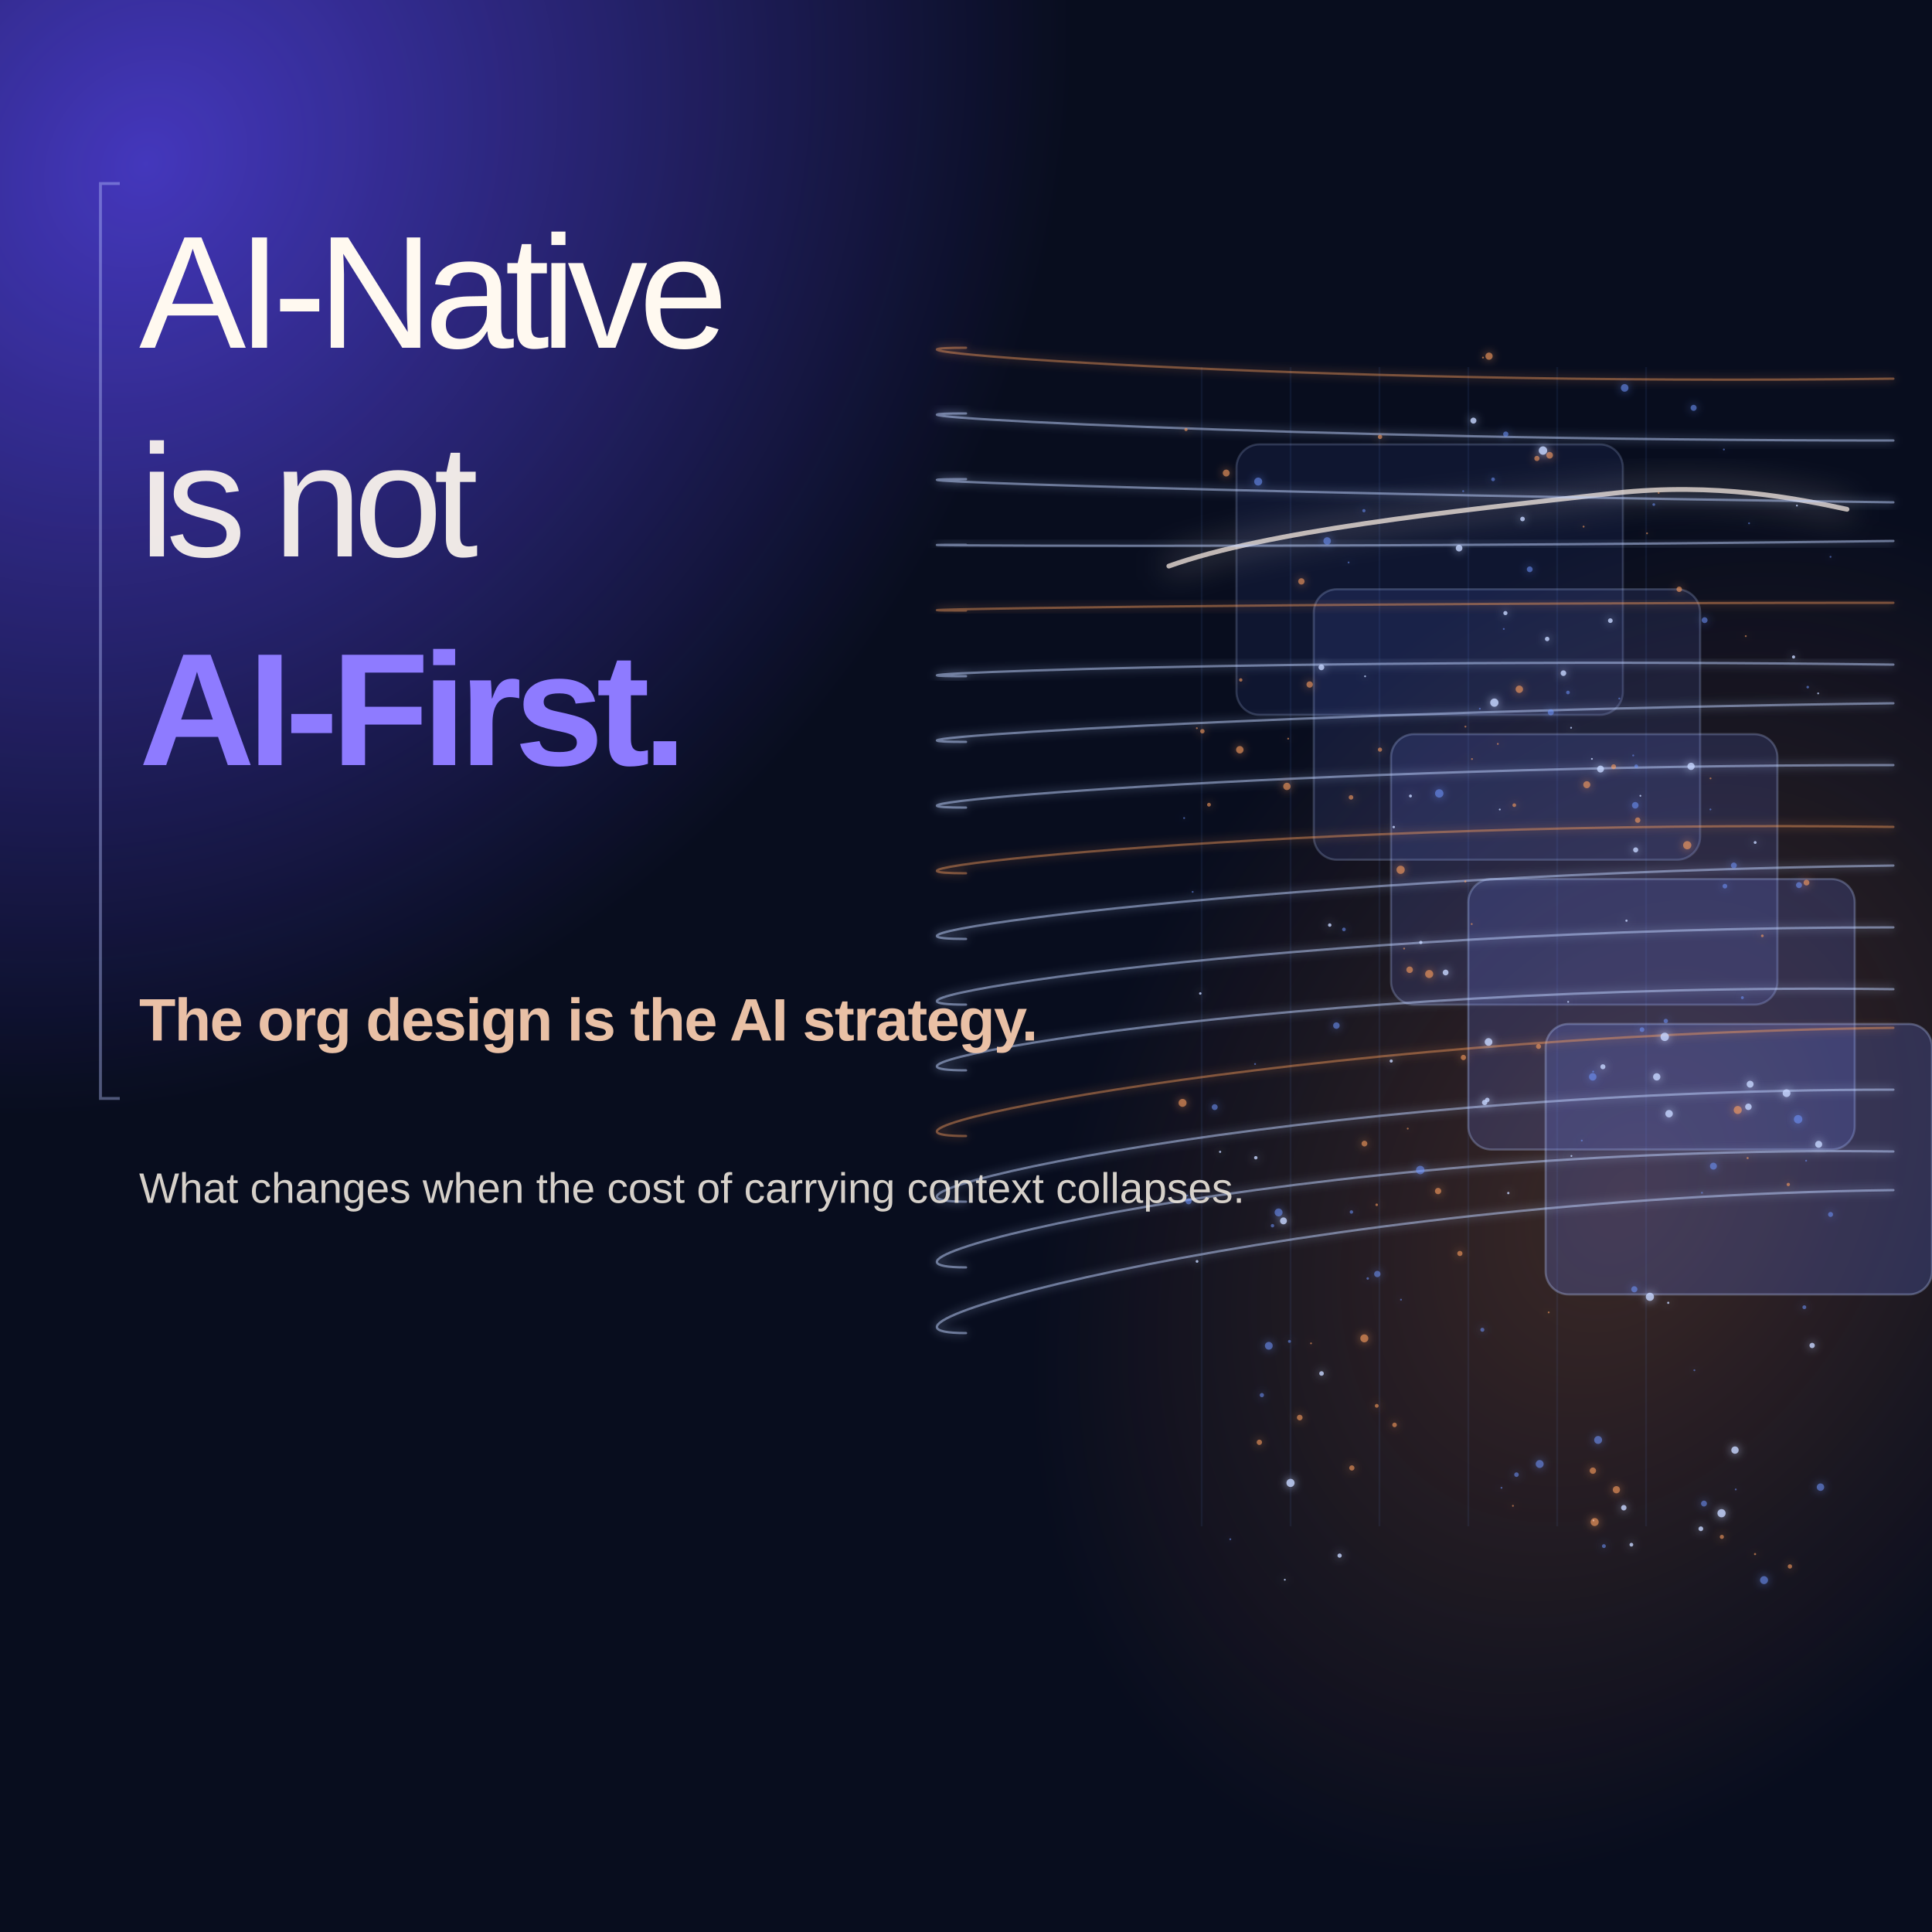
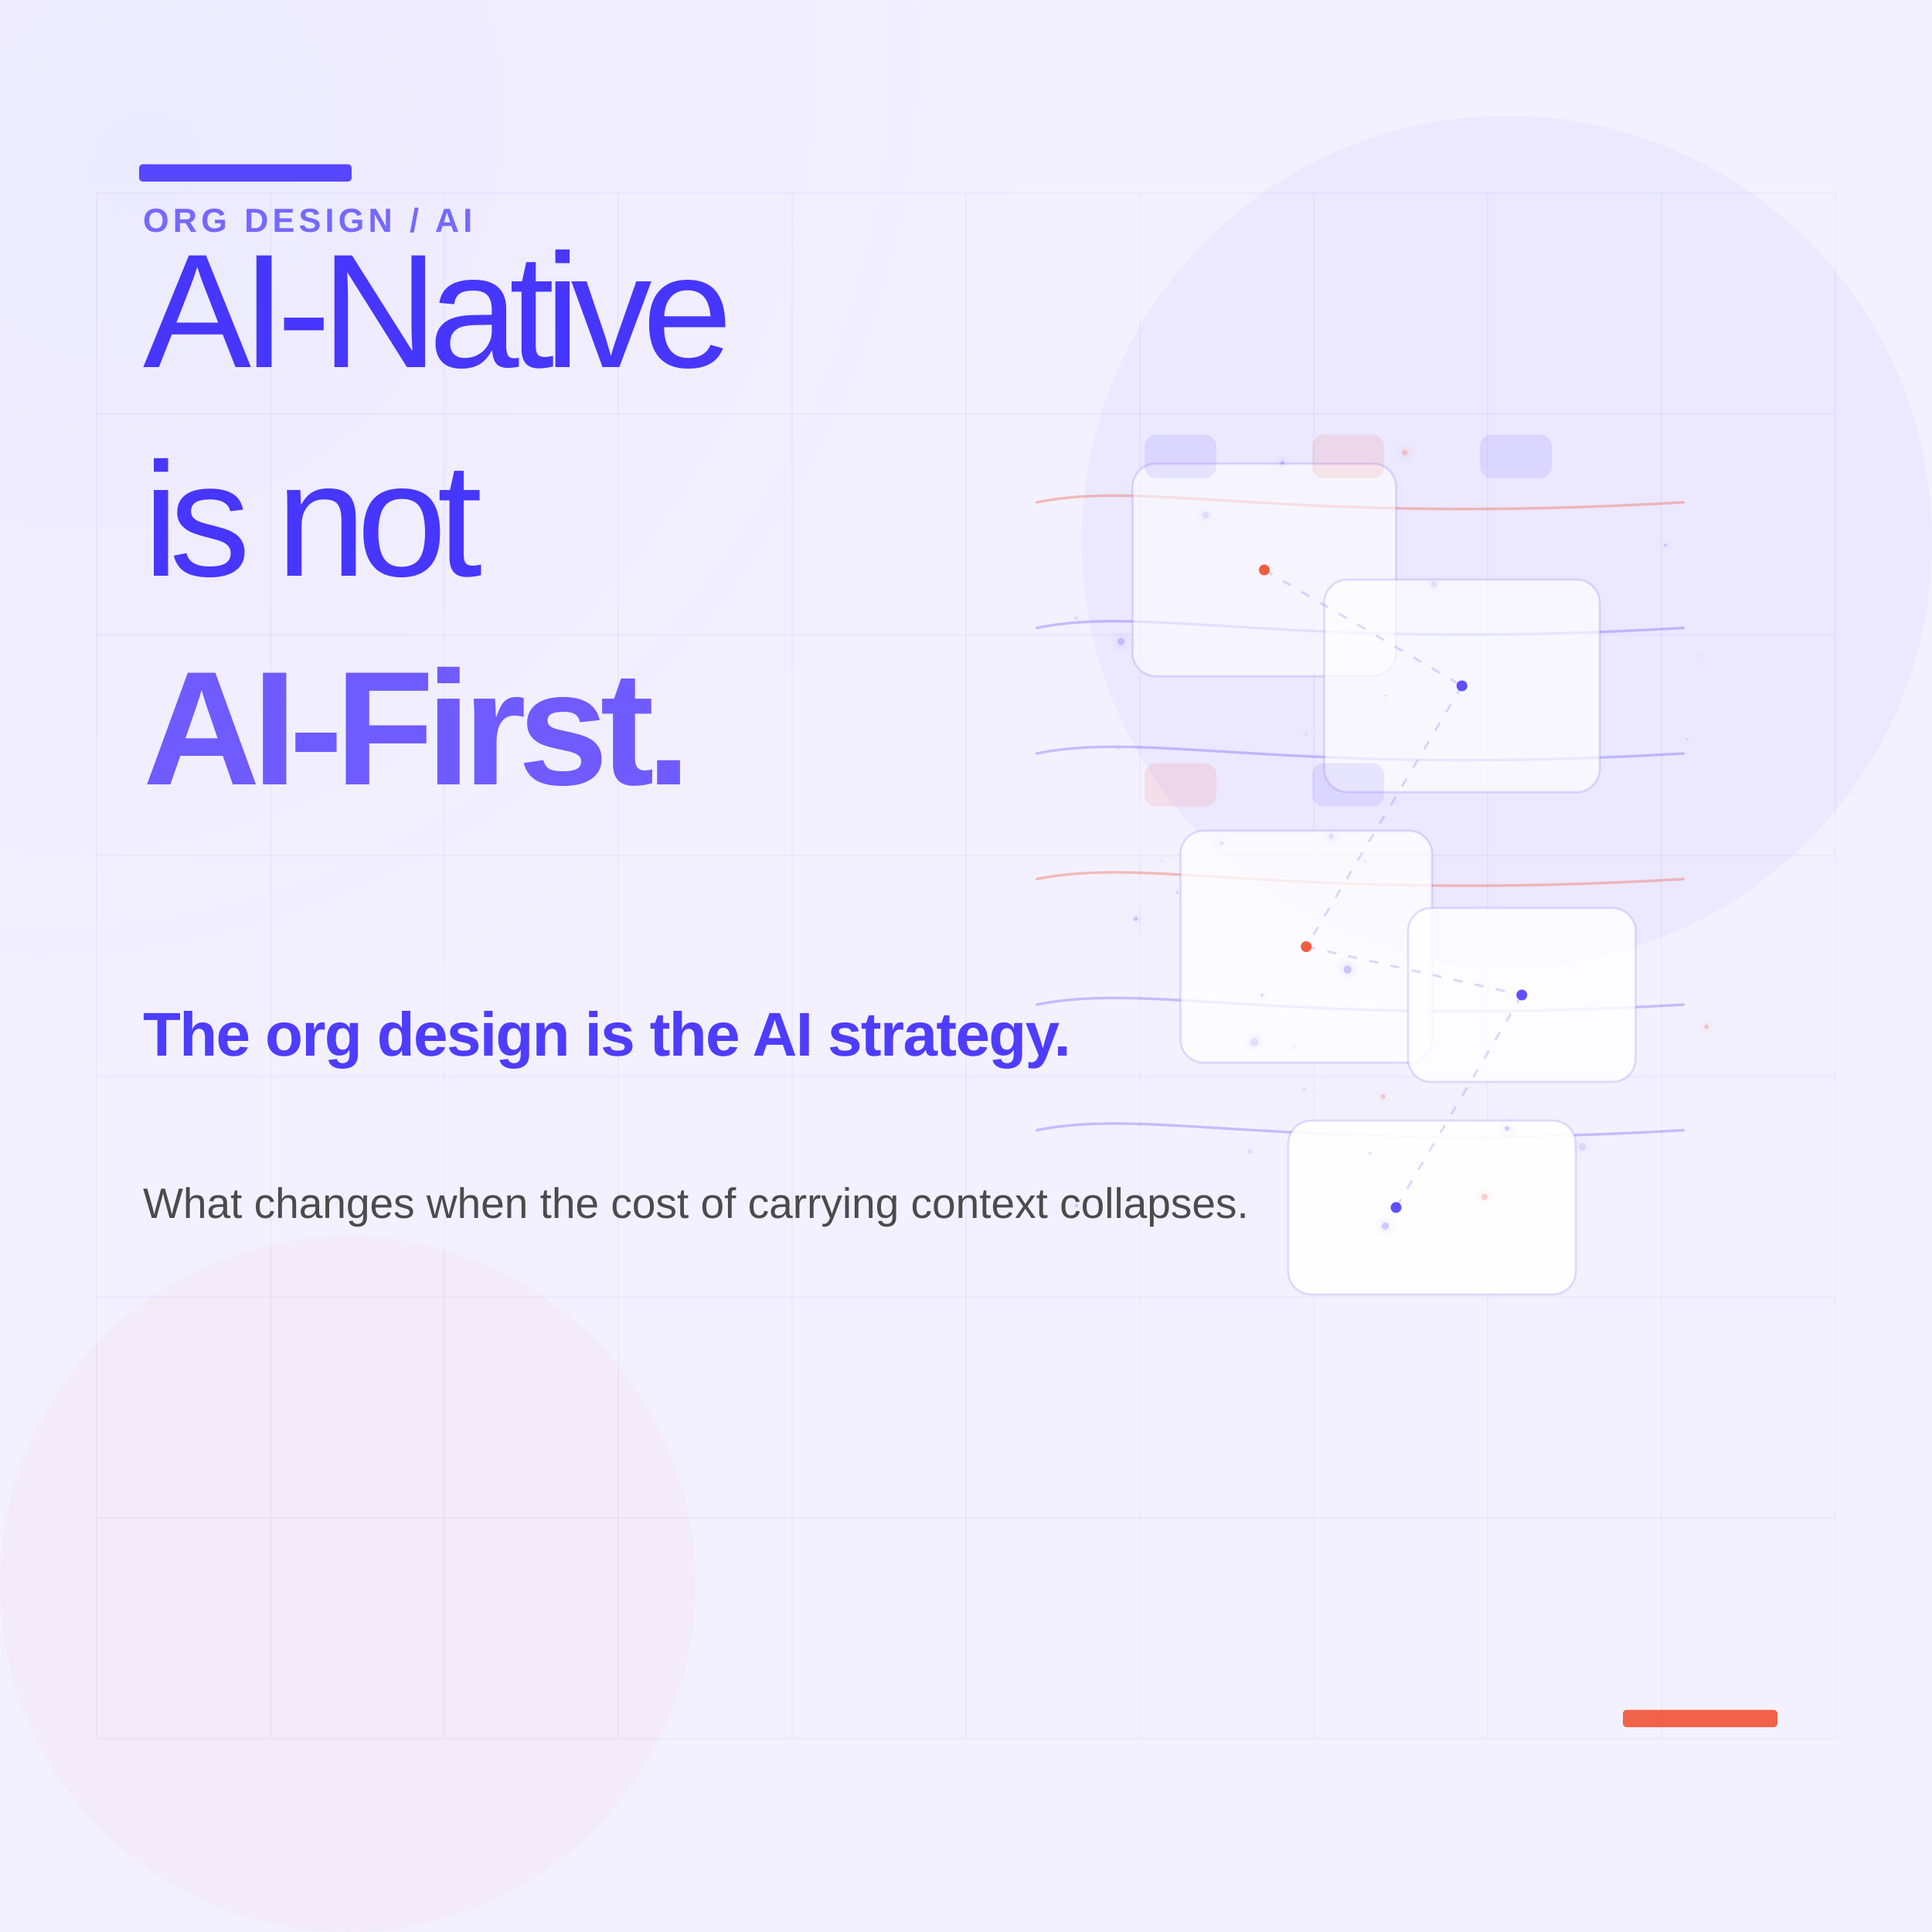
<svg xmlns="http://www.w3.org/2000/svg" width="1254" height="1254" viewBox="0 0 1254 1254" fill="none">
  <defs>
    <linearGradient id="bgGradient" x1="0" y1="0" x2="1254" y2="1254">
-       <stop offset="0%" stop-color="#080D1E" />
-       <stop offset="42%" stop-color="#131D45" />
-       <stop offset="100%" stop-color="#090C18" />
+       <stop offset="0%" stop-color="#F3F1FF" />
+       <stop offset="42%" stop-color="#ECE8FF" />
+       <stop offset="100%" stop-color="#E6E1FF" />
    </linearGradient>
    <radialGradient id="violetGlow" cx="0" cy="0" r="1" gradientUnits="userSpaceOnUse" gradientTransform="translate(100.32 100.32) rotate(40) scale(564.3 652.08)">
-       <stop offset="0%" stop-color="#5D49FF" stop-opacity="0.9" />
-       <stop offset="100%" stop-color="#5D49FF" stop-opacity="0" />
+       <stop offset="0%" stop-color="#4736FE" stop-opacity="0.9" />
+       <stop offset="100%" stop-color="#4736FE" stop-opacity="0" />
    </radialGradient>
    <radialGradient id="emberGlow" cx="0" cy="0" r="1" gradientUnits="userSpaceOnUse" gradientTransform="translate(1053.36 777.48) rotate(210) scale(351.12 476.52)">
-       <stop offset="0%" stop-color="#F08A45" stop-opacity="0.65" />
-       <stop offset="100%" stop-color="#F08A45" stop-opacity="0" />
+       <stop offset="0%" stop-color="#EF4523" stop-opacity="0.65" />
+       <stop offset="100%" stop-color="#EF4523" stop-opacity="0" />
    </radialGradient>
    <filter id="softGlow" x="-40%" y="-40%" width="180%" height="180%">
      <feGaussianBlur stdDeviation="10.032" result="blur" />
      <feMerge>
        <feMergeNode in="blur" />
        <feMergeNode in="SourceGraphic" />
      </feMerge>
    </filter>
    <filter id="fineGlow" x="-30%" y="-30%" width="160%" height="160%">
      <feGaussianBlur stdDeviation="3" result="blur" />
      <feMerge>
        <feMergeNode in="blur" />
        <feMergeNode in="SourceGraphic" />
      </feMerge>
    </filter>
  </defs>
  <rect width="1254" height="1254" fill="url(#bgGradient)" />
-   <rect width="1254" height="1254" fill="url(#violetGlow)" opacity="0.78" />
-   <rect width="1254" height="1254" fill="url(#emberGlow)" opacity="0.34" />
+   <rect width="1254" height="1254" fill="url(#violetGlow)" opacity="0.04" />
+   <ellipse cx="978.12" cy="351.12" rx="275.88" ry="275.88" fill="rgba(71,54,254,0.05)" />
+   <ellipse cx="225.72" cy="1028.28" rx="225.72" ry="225.72" fill="rgba(239,69,35,0.035)" />
  <g>
-     <line x1="779.988" y1="238.26" x2="779.988" y2="990.66" stroke="rgba(112,150,255,0.08)" stroke-width="1.129" />
-     <line x1="837.672" y1="238.26" x2="837.672" y2="990.66" stroke="rgba(112,150,255,0.08)" stroke-width="1.129" />
-     <line x1="895.356" y1="238.26" x2="895.356" y2="990.66" stroke="rgba(112,150,255,0.08)" stroke-width="1.129" />
-     <line x1="953.04" y1="238.26" x2="953.04" y2="990.66" stroke="rgba(112,150,255,0.08)" stroke-width="1.129" />
-     <line x1="1010.724" y1="238.26" x2="1010.724" y2="990.66" stroke="rgba(112,150,255,0.08)" stroke-width="1.129" />
-     <line x1="1068.408" y1="238.26" x2="1068.408" y2="990.66" stroke="rgba(112,150,255,0.08)" stroke-width="1.129" />
-     <rect x="802.56" y="288.42" width="250.8" height="175.56" rx="15.048" fill="rgba(110,132,255,0.08)" stroke="rgba(185,205,255,0.2)" stroke-width="1.379" />
-     <rect x="852.72" y="382.47" width="250.8" height="175.56" rx="15.048" fill="rgba(110,132,255,0.115)" stroke="rgba(185,205,255,0.23)" stroke-width="1.379" />
-     <rect x="902.88" y="476.52" width="250.8" height="175.56" rx="15.048" fill="rgba(110,132,255,0.15)" stroke="rgba(185,205,255,0.26)" stroke-width="1.379" />
-     <rect x="953.04" y="570.57" width="250.8" height="175.56" rx="15.048" fill="rgba(110,132,255,0.185)" stroke="rgba(185,205,255,0.29)" stroke-width="1.379" />
-     <rect x="1003.2" y="664.62" width="250.8" height="175.56" rx="15.048" fill="rgba(110,132,255,0.22)" stroke="rgba(185,205,255,0.32)" stroke-width="1.379" />
-     <path d="M 758.67 367.422              C 822.624 344.599, 937.992 332.31, 1048.344 320.021              C 1113.552 312.998, 1166.22 323.532, 1198.824 330.554" stroke="rgba(255,242,232,0.72)" stroke-width="3.135" stroke-linecap="round" fill="none" filter="url(#softGlow)" />
-     <path d="M 627 225.72 C 526.68 225.72, 840.18 250.8, 1228.92 245.784" stroke="rgba(255,161,97,0.42)" stroke-width="1.505" stroke-linecap="round" fill="none" filter="url(#fineGlow)" />
-     <path d="M 627 268.356 C 526.68 268.356, 840.18 285.912, 1228.92 285.912" stroke="rgba(192,213,255,0.5)" stroke-width="1.505" stroke-linecap="round" fill="none" filter="url(#fineGlow)" />
-     <path d="M 627 310.992 C 526.68 310.992, 840.18 321.024, 1228.92 326.04" stroke="rgba(192,213,255,0.5)" stroke-width="1.505" stroke-linecap="round" fill="none" filter="url(#fineGlow)" />
-     <path d="M 627 353.628 C 526.68 353.628, 840.18 356.136, 1228.92 351.12" stroke="rgba(192,213,255,0.5)" stroke-width="1.505" stroke-linecap="round" fill="none" filter="url(#fineGlow)" />
-     <path d="M 627 396.264 C 526.68 396.264, 840.18 391.248, 1228.92 391.248" stroke="rgba(255,161,97,0.42)" stroke-width="1.505" stroke-linecap="round" fill="none" filter="url(#fineGlow)" />
-     <path d="M 627 438.9 C 526.68 438.9, 840.18 426.36, 1228.92 431.376" stroke="rgba(192,213,255,0.5)" stroke-width="1.505" stroke-linecap="round" fill="none" filter="url(#fineGlow)" />
-     <path d="M 627 481.536 C 526.68 481.536, 840.18 461.472, 1228.92 456.456" stroke="rgba(192,213,255,0.5)" stroke-width="1.505" stroke-linecap="round" fill="none" filter="url(#fineGlow)" />
-     <path d="M 627 524.172 C 526.68 524.172, 840.18 496.584, 1228.92 496.584" stroke="rgba(192,213,255,0.5)" stroke-width="1.505" stroke-linecap="round" fill="none" filter="url(#fineGlow)" />
-     <path d="M 627 566.808 C 526.68 566.808, 840.18 531.696, 1228.92 536.712" stroke="rgba(255,161,97,0.42)" stroke-width="1.505" stroke-linecap="round" fill="none" filter="url(#fineGlow)" />
-     <path d="M 627 609.444 C 526.68 609.444, 840.18 566.808, 1228.92 561.792" stroke="rgba(192,213,255,0.5)" stroke-width="1.505" stroke-linecap="round" fill="none" filter="url(#fineGlow)" />
-     <path d="M 627 652.08 C 526.68 652.08, 840.18 601.92, 1228.92 601.92" stroke="rgba(192,213,255,0.5)" stroke-width="1.505" stroke-linecap="round" fill="none" filter="url(#fineGlow)" />
-     <path d="M 627 694.716 C 526.68 694.716, 840.18 637.032, 1228.92 642.048" stroke="rgba(192,213,255,0.5)" stroke-width="1.505" stroke-linecap="round" fill="none" filter="url(#fineGlow)" />
-     <path d="M 627 737.352 C 526.68 737.352, 840.18 672.144, 1228.92 667.128" stroke="rgba(255,161,97,0.42)" stroke-width="1.505" stroke-linecap="round" fill="none" filter="url(#fineGlow)" />
-     <path d="M 627 779.988 C 526.68 779.988, 840.18 707.256, 1228.92 707.256" stroke="rgba(192,213,255,0.5)" stroke-width="1.505" stroke-linecap="round" fill="none" filter="url(#fineGlow)" />
-     <path d="M 627 822.624 C 526.68 822.624, 840.18 742.368, 1228.92 747.384" stroke="rgba(192,213,255,0.5)" stroke-width="1.505" stroke-linecap="round" fill="none" filter="url(#fineGlow)" />
-     <path d="M 627 865.26 C 526.68 865.26, 840.18 777.48, 1228.92 772.464" stroke="rgba(192,213,255,0.5)" stroke-width="1.505" stroke-linecap="round" fill="none" filter="url(#fineGlow)" />
+     <line x1="62.7" y1="125.4" x2="62.7" y2="1128.6" stroke="rgba(71,54,254,0.05)" stroke-width="1.003" />
+     <line x1="175.56" y1="125.4" x2="175.56" y2="1128.6" stroke="rgba(71,54,254,0.05)" stroke-width="1.003" />
+     <line x1="288.42" y1="125.4" x2="288.42" y2="1128.6" stroke="rgba(71,54,254,0.05)" stroke-width="1.003" />
+     <line x1="401.28" y1="125.4" x2="401.28" y2="1128.6" stroke="rgba(71,54,254,0.05)" stroke-width="1.003" />
+     <line x1="514.14" y1="125.4" x2="514.14" y2="1128.6" stroke="rgba(71,54,254,0.05)" stroke-width="1.003" />
+     <line x1="627" y1="125.4" x2="627" y2="1128.6" stroke="rgba(71,54,254,0.05)" stroke-width="1.003" />
+     <line x1="739.86" y1="125.4" x2="739.86" y2="1128.6" stroke="rgba(71,54,254,0.05)" stroke-width="1.003" />
+     <line x1="852.72" y1="125.4" x2="852.72" y2="1128.6" stroke="rgba(71,54,254,0.05)" stroke-width="1.003" />
+     <line x1="965.58" y1="125.4" x2="965.58" y2="1128.6" stroke="rgba(71,54,254,0.05)" stroke-width="1.003" />
+     <line x1="1078.44" y1="125.4" x2="1078.44" y2="1128.6" stroke="rgba(71,54,254,0.05)" stroke-width="1.003" />
+     <line x1="1191.3" y1="125.4" x2="1191.3" y2="1128.6" stroke="rgba(71,54,254,0.05)" stroke-width="1.003" />
+     <line x1="62.7" y1="125.4" x2="1191.3" y2="125.4" stroke="rgba(71,54,254,0.05)" stroke-width="1.003" />
+     <line x1="62.7" y1="268.714" x2="1191.3" y2="268.714" stroke="rgba(71,54,254,0.05)" stroke-width="1.003" />
+     <line x1="62.7" y1="412.029" x2="1191.3" y2="412.029" stroke="rgba(71,54,254,0.05)" stroke-width="1.003" />
+     <line x1="62.7" y1="555.343" x2="1191.3" y2="555.343" stroke="rgba(71,54,254,0.05)" stroke-width="1.003" />
+     <line x1="62.7" y1="698.657" x2="1191.3" y2="698.657" stroke="rgba(71,54,254,0.05)" stroke-width="1.003" />
+     <line x1="62.7" y1="841.971" x2="1191.3" y2="841.971" stroke="rgba(71,54,254,0.05)" stroke-width="1.003" />
+     <line x1="62.7" y1="985.286" x2="1191.3" y2="985.286" stroke="rgba(71,54,254,0.05)" stroke-width="1.003" />
+     <line x1="62.7" y1="1128.6" x2="1191.3" y2="1128.6" stroke="rgba(71,54,254,0.05)" stroke-width="1.003" />
+   </g>
+   <rect x="90.288" y="106.59" width="137.94" height="11.286" rx="2.508" fill="rgba(71,54,254,0.9)" />
+   <rect x="1053.36" y="1109.79" width="100.32" height="11.286" rx="2.508" fill="rgba(239,69,35,0.82)" />
+   <g>
+     <path d="M 672.896 326.04 C 746.757 310.992, 836.167 341.088, 1092.736 326.04" stroke="rgba(239,69,35,0.32)" stroke-width="1.693" fill="none" stroke-linecap="round" />
+     <path d="M 672.896 407.55 C 746.757 392.502, 836.167 422.598, 1092.736 407.55" stroke="rgba(71,54,254,0.28)" stroke-width="1.693" fill="none" stroke-linecap="round" />
+     <path d="M 672.896 489.06 C 746.757 474.012, 836.167 504.108, 1092.736 489.06" stroke="rgba(71,54,254,0.28)" stroke-width="1.693" fill="none" stroke-linecap="round" />
+     <path d="M 672.896 570.57 C 746.757 555.522, 836.167 585.618, 1092.736 570.57" stroke="rgba(239,69,35,0.32)" stroke-width="1.693" fill="none" stroke-linecap="round" />
+     <path d="M 672.896 652.08 C 746.757 637.032, 836.167 667.128, 1092.736 652.08" stroke="rgba(71,54,254,0.28)" stroke-width="1.693" fill="none" stroke-linecap="round" />
+     <path d="M 672.896 733.59 C 746.757 718.542, 836.167 748.638, 1092.736 733.59" stroke="rgba(71,54,254,0.28)" stroke-width="1.693" fill="none" stroke-linecap="round" />
+     <rect x="735.095" y="300.96" width="171.046" height="137.94" rx="15.048" fill="rgba(255,255,255,0.56)" stroke="rgba(71,54,254,0.16)" stroke-width="1.379" />
+     <rect x="859.492" y="376.2" width="178.82" height="137.94" rx="15.048" fill="rgba(255,255,255,0.66)" stroke="rgba(71,54,254,0.16)" stroke-width="1.379" />
+     <rect x="766.194" y="539.22" width="163.271" height="150.48" rx="15.048" fill="rgba(255,255,255,0.74)" stroke="rgba(71,54,254,0.16)" stroke-width="1.379" />
+     <rect x="913.915" y="589.38" width="147.721" height="112.86" rx="15.048" fill="rgba(255,255,255,0.82)" stroke="rgba(71,54,254,0.16)" stroke-width="1.379" />
+     <rect x="836.167" y="727.32" width="186.595" height="112.86" rx="15.048" fill="rgba(255,255,255,0.9)" stroke="rgba(71,54,254,0.16)" stroke-width="1.379" />
+     <rect x="742.87" y="282.15" width="46.649" height="28.215" rx="7.524" fill="rgba(71,54,254,0.1)" />
+     <rect x="851.717" y="282.15" width="46.649" height="28.215" rx="7.524" fill="rgba(239,69,35,0.1)" />
+     <rect x="960.564" y="282.15" width="46.649" height="28.215" rx="7.524" fill="rgba(71,54,254,0.1)" />
+     <rect x="742.87" y="495.33" width="46.649" height="28.215" rx="7.524" fill="rgba(239,69,35,0.1)" />
+     <rect x="851.717" y="495.33" width="46.649" height="28.215" rx="7.524" fill="rgba(71,54,254,0.1)" />
+     <path d="M 820.618 369.93 L 948.902 445.17" stroke="rgba(71,54,254,0.18)" stroke-width="1.505" stroke-dasharray="6 8" fill="none" />
+     <circle cx="820.618" cy="369.93" r="3.511" fill="rgba(239,69,35,0.86)" />
+     <path d="M 948.902 445.17 L 847.829 614.46" stroke="rgba(71,54,254,0.18)" stroke-width="1.505" stroke-dasharray="6 8" fill="none" />
+     <circle cx="948.902" cy="445.17" r="3.511" fill="rgba(71,54,254,0.86)" />
+     <path d="M 847.829 614.46 L 987.776 645.81" stroke="rgba(71,54,254,0.18)" stroke-width="1.505" stroke-dasharray="6 8" fill="none" />
+     <circle cx="847.829" cy="614.46" r="3.511" fill="rgba(239,69,35,0.86)" />
+     <path d="M 987.776 645.81 L 906.14 783.75" stroke="rgba(71,54,254,0.18)" stroke-width="1.505" stroke-dasharray="6 8" fill="none" />
+     <circle cx="987.776" cy="645.81" r="3.511" fill="rgba(71,54,254,0.86)" />
+     <circle cx="906.14" cy="783.75" r="3.511" fill="rgba(71,54,254,0.86)" />
    <g filter="url(#fineGlow)">
-       <circle cx="1171.14" cy="848.48" r="1.26" fill="rgba(112,150,255,0.54)" />
-       <circle cx="976.05" cy="408.22" r="0.60" fill="rgba(112,150,255,0.54)" />
-       <circle cx="933.42" cy="773.07" r="2.04" fill="rgba(255,161,97,0.58)" />
-       <circle cx="1083.34" cy="722.87" r="2.42" fill="rgba(197,214,255,0.8)" />
-       <circle cx="875.33" cy="365.07" r="0.60" fill="rgba(112,150,255,0.54)" />
-       <circle cx="1047.36" cy="497.64" r="1.57" fill="rgba(255,161,97,0.58)" />
-       <circle cx="1055.70" cy="597.58" r="0.73" fill="rgba(197,214,255,0.8)" />
-       <circle cx="833.06" cy="792.44" r="2.24" fill="rgba(197,214,255,0.8)" />
-       <circle cx="825.94" cy="795.56" r="1.13" fill="rgba(112,150,255,0.54)" />
-       <circle cx="951.17" cy="471.63" r="0.61" fill="rgba(255,161,97,0.58)" />
-       <circle cx="915.49" cy="516.66" r="0.96" fill="rgba(197,214,255,0.8)" />
-       <circle cx="1034.07" cy="695.52" r="0.60" fill="rgba(112,150,255,0.54)" />
-       <circle cx="814.63" cy="690.62" r="0.60" fill="rgba(112,150,255,0.54)" />
-       <circle cx="1130.91" cy="647.56" r="0.96" fill="rgba(112,150,255,0.54)" />
-       <circle cx="1073.42" cy="327.50" r="0.88" fill="rgba(112,150,255,0.54)" />
-       <circle cx="999.36" cy="950.24" r="2.58" fill="rgba(112,150,255,0.54)" />
-       <circle cx="1117.40" cy="982.19" r="2.67" fill="rgba(197,214,255,0.8)" />
-       <circle cx="823.54" cy="873.51" r="2.53" fill="rgba(112,150,255,0.54)" />
-       <circle cx="872.30" cy="603.25" r="1.19" fill="rgba(112,150,255,0.54)" />
-       <circle cx="843.61" cy="920.10" r="1.84" fill="rgba(255,161,97,0.58)" />
-       <circle cx="869.50" cy="1009.69" r="1.39" fill="rgba(197,214,255,0.8)" />
-       <circle cx="816.65" cy="312.57" r="2.60" fill="rgba(112,150,255,0.54)" />
-       <circle cx="1172.31" cy="753.37" r="0.60" fill="rgba(112,150,255,0.54)" />
-       <circle cx="1017.72" cy="449.47" r="1.19" fill="rgba(112,150,255,0.54)" />
-       <circle cx="835.29" cy="510.43" r="2.39" fill="rgba(255,161,97,0.58)" />
-       <circle cx="938.30" cy="631.23" r="1.88" fill="rgba(197,214,255,0.8)" />
-       <circle cx="893.61" cy="912.48" r="1.24" fill="rgba(255,161,97,0.58)" />
-       <circle cx="977.11" cy="397.94" r="1.35" fill="rgba(197,214,255,0.8)" />
-       <circle cx="1061.67" cy="551.65" r="1.66" fill="rgba(197,214,255,0.8)" />
-       <circle cx="885.27" cy="331.48" r="1.05" fill="rgba(112,150,255,0.54)" />
-       <circle cx="969.93" cy="456.06" r="2.69" fill="rgba(197,214,255,0.8)" />
-       <circle cx="1053.95" cy="978.61" r="1.78" fill="rgba(197,214,255,0.8)" />
-       <circle cx="780.42" cy="474.63" r="1.45" fill="rgba(255,161,97,0.58)" />
-       <circle cx="767.56" cy="715.85" r="2.59" fill="rgba(255,161,97,0.58)" />
-       <circle cx="776.97" cy="818.73" r="0.90" fill="rgba(197,214,255,0.8)" />
-       <circle cx="1119.57" cy="575.19" r="1.52" fill="rgba(112,150,255,0.54)" />
-       <circle cx="885.62" cy="742.27" r="1.87" fill="rgba(255,161,97,0.58)" />
-       <circle cx="947.05" cy="355.79" r="2.15" fill="rgba(197,214,255,0.8)" />
-       <circle cx="973.46" cy="525.42" r="0.60" fill="rgba(197,214,255,0.8)" />
-       <circle cx="1060.79" cy="836.83" r="2.00" fill="rgba(112,150,255,0.54)" />
-       <circle cx="1037.29" cy="934.63" r="2.57" fill="rgba(112,150,255,0.54)" />
-       <circle cx="1076.58" cy="319.91" r="0.60" fill="rgba(255,161,97,0.58)" />
-       <circle cx="895.70" cy="486.57" r="1.36" fill="rgba(255,161,97,0.58)" />
-       <circle cx="788.43" cy="718.60" r="1.92" fill="rgba(112,150,255,0.54)" />
-       <circle cx="1181.62" cy="965.26" r="2.42" fill="rgba(112,150,255,0.54)" />
-       <circle cx="1188.13" cy="361.43" r="0.60" fill="rgba(112,150,255,0.54)" />
-       <circle cx="850.06" cy="444.29" r="2.06" fill="rgba(255,161,97,0.58)" />
-       <circle cx="1060.07" cy="490.33" r="0.60" fill="rgba(112,150,255,0.54)" />
-       <circle cx="997.57" cy="297.56" r="1.71" fill="rgba(255,161,97,0.58)" />
-       <circle cx="1006.57" cy="462.32" r="1.95" fill="rgba(112,150,255,0.54)" />
-       <circle cx="988.22" cy="336.86" r="1.50" fill="rgba(197,214,255,0.8)" />
-       <circle cx="1019.96" cy="750.31" r="0.60" fill="rgba(197,214,255,0.8)" />
-       <circle cx="1033.26" cy="492.57" r="0.60" fill="rgba(197,214,255,0.8)" />
-       <circle cx="1082.80" cy="845.61" r="0.72" fill="rgba(197,214,255,0.8)" />
-       <circle cx="1004.22" cy="414.74" r="1.46" fill="rgba(197,214,255,0.8)" />
-       <circle cx="949.86" cy="686.38" r="1.73" fill="rgba(255,161,97,0.58)" />
-       <circle cx="1040.39" cy="692.40" r="1.63" fill="rgba(197,214,255,0.8)" />
-       <circle cx="893.57" cy="782.00" r="0.83" fill="rgba(255,161,97,0.58)" />
-       <circle cx="771.48" cy="779.75" r="1.93" fill="rgba(112,150,255,0.54)" />
-       <circle cx="1099.28" cy="264.71" r="1.96" fill="rgba(112,150,255,0.54)" />
-       <circle cx="1103.96" cy="992.27" r="1.54" fill="rgba(197,214,255,0.8)" />
-       <circle cx="909.10" cy="564.56" r="2.68" fill="rgba(255,161,97,0.58)" />
-       <circle cx="867.41" cy="665.68" r="2.11" fill="rgba(112,150,255,0.54)" />
-       <circle cx="960.51" cy="459.99" r="0.60" fill="rgba(112,150,255,0.54)" />
-       <circle cx="836.94" cy="870.65" r="0.96" fill="rgba(112,150,255,0.54)" />
-       <circle cx="1041.04" cy="1003.54" r="1.26" fill="rgba(112,150,255,0.54)" />
-       <circle cx="1159.59" cy="709.54" r="2.52" fill="rgba(197,214,255,0.8)" />
-       <circle cx="1166.33" cy="328.15" r="0.60" fill="rgba(197,214,255,0.8)" />
-       <circle cx="1005.82" cy="295.50" r="2.16" fill="rgba(255,161,97,0.58)" />
-       <circle cx="1062.04" cy="497.37" r="1.21" fill="rgba(112,150,255,0.54)" />
-       <circle cx="1139.22" cy="546.84" r="0.93" fill="rgba(197,214,255,0.8)" />
-       <circle cx="1064.73" cy="516.52" r="0.60" fill="rgba(197,214,255,0.8)" />
-       <circle cx="857.77" cy="891.48" r="1.50" fill="rgba(197,214,255,0.8)" />
-       <circle cx="1110.20" cy="525.38" r="0.60" fill="rgba(112,150,255,0.54)" />
-       <circle cx="992.90" cy="369.52" r="1.88" fill="rgba(112,150,255,0.54)" />
-       <circle cx="1176.21" cy="873.31" r="1.74" fill="rgba(197,214,255,0.8)" />
-       <circle cx="1061.40" cy="522.70" r="2.13" fill="rgba(112,150,255,0.54)" />
-       <circle cx="1167.10" cy="726.48" r="2.75" fill="rgba(112,150,255,0.54)" />
-       <circle cx="1180.11" cy="450.05" r="0.60" fill="rgba(197,214,255,0.8)" />
-       <circle cx="934.17" cy="514.98" r="2.73" fill="rgba(112,150,255,0.54)" />
-       <circle cx="1172.53" cy="572.88" r="1.88" fill="rgba(255,161,97,0.58)" />
-       <circle cx="795.90" cy="307.03" r="2.24" fill="rgba(255,161,97,0.58)" />
-       <circle cx="769.80" cy="278.82" r="1.04" fill="rgba(255,161,97,0.58)" />
-       <circle cx="1081.23" cy="662.69" r="1.43" fill="rgba(112,150,255,0.54)" />
-       <circle cx="1054.51" cy="251.77" r="2.48" fill="rgba(112,150,255,0.54)" />
-       <circle cx="982.87" cy="522.62" r="1.21" fill="rgba(255,161,97,0.58)" />
-       <circle cx="1080.52" cy="672.98" r="2.72" fill="rgba(197,214,255,0.8)" />
-       <circle cx="913.72" cy="732.54" r="0.60" fill="rgba(255,161,97,0.58)" />
-       <circle cx="1034.28" cy="986.88" r="0.61" fill="rgba(197,214,255,0.8)" />
-       <circle cx="876.90" cy="517.55" r="1.49" fill="rgba(255,161,97,0.58)" />
-       <circle cx="1019.75" cy="472.35" r="0.60" fill="rgba(197,214,255,0.8)" />
-       <circle cx="1180.44" cy="742.73" r="2.27" fill="rgba(197,214,255,0.8)" />
-       <circle cx="951.10" cy="572.11" r="0.70" fill="rgba(255,161,97,0.58)" />
-       <circle cx="1045.22" cy="402.84" r="1.52" fill="rgba(197,214,255,0.8)" />
-       <circle cx="815.09" cy="751.45" r="1.12" fill="rgba(197,214,255,0.8)" />
-       <circle cx="1135.27" cy="339.65" r="0.60" fill="rgba(112,150,255,0.54)" />
-       <circle cx="902.99" cy="688.68" r="1.03" fill="rgba(197,214,255,0.8)" />
-       <circle cx="982.00" cy="977.39" r="0.60" fill="rgba(255,161,97,0.58)" />
-       <circle cx="1126.62" cy="966.75" r="0.60" fill="rgba(112,150,255,0.54)" />
-       <circle cx="1069.03" cy="346.16" r="0.60" fill="rgba(255,161,97,0.58)" />
-       <circle cx="1118.93" cy="291.75" r="0.60" fill="rgba(112,150,255,0.54)" />
-       <circle cx="1134.83" cy="718.39" r="2.11" fill="rgba(197,214,255,0.8)" />
-       <circle cx="877.17" cy="786.67" r="1.11" fill="rgba(112,150,255,0.54)" />
-       <circle cx="963.65" cy="715.59" r="1.75" fill="rgba(197,214,255,0.8)" />
-       <circle cx="986.14" cy="447.37" r="2.41" fill="rgba(255,161,97,0.58)" />
-       <circle cx="956.34" cy="273.01" r="1.95" fill="rgba(197,214,255,0.8)" />
-       <circle cx="1125.39" cy="561.73" r="1.90" fill="rgba(112,150,255,0.54)" />
-       <circle cx="978.99" cy="774.38" r="0.76" fill="rgba(197,214,255,0.8)" />
-       <circle cx="998.62" cy="679.22" r="1.63" fill="rgba(255,161,97,0.58)" />
-       <circle cx="922.20" cy="611.70" r="1.06" fill="rgba(197,214,255,0.8)" />
-       <circle cx="914.96" cy="629.44" r="2.12" fill="rgba(255,161,97,0.58)" />
-       <circle cx="1134.32" cy="751.66" r="0.68" fill="rgba(255,161,97,0.58)" />
-       <circle cx="927.64" cy="632.20" r="2.63" fill="rgba(255,161,97,0.58)" />
-       <circle cx="1026.69" cy="740.31" r="0.60" fill="rgba(112,150,255,0.54)" />
-       <circle cx="1070.91" cy="841.72" r="2.65" fill="rgba(197,214,255,0.8)" />
-       <circle cx="962.56" cy="232.09" r="0.60" fill="rgba(255,161,97,0.58)" />
-       <circle cx="974.56" cy="965.68" r="0.60" fill="rgba(112,150,255,0.54)" />
-       <circle cx="1117.60" cy="997.54" r="1.35" fill="rgba(255,161,97,0.58)" />
-       <circle cx="972.19" cy="482.84" r="0.60" fill="rgba(255,161,97,0.58)" />
-       <circle cx="776.84" cy="472.65" r="0.60" fill="rgba(255,161,97,0.58)" />
-       <circle cx="1127.91" cy="720.46" r="2.61" fill="rgba(255,161,97,0.58)" />
-       <circle cx="1099.77" cy="889.38" r="0.60" fill="rgba(112,150,255,0.54)" />
-       <circle cx="909.34" cy="843.58" r="0.60" fill="rgba(112,150,255,0.54)" />
-       <circle cx="1065.78" cy="668.31" r="1.53" fill="rgba(112,150,255,0.54)" />
-       <circle cx="1089.94" cy="382.48" r="1.78" fill="rgba(255,161,97,0.58)" />
-       <circle cx="1058.88" cy="1002.61" r="1.22" fill="rgba(197,214,255,0.8)" />
-       <circle cx="984.30" cy="957.15" r="1.49" fill="rgba(112,150,255,0.54)" />
-       <circle cx="969.11" cy="311.13" r="1.22" fill="rgba(112,150,255,0.54)" />
-       <circle cx="1104.69" cy="774.19" r="0.60" fill="rgba(112,150,255,0.54)" />
-       <circle cx="965.36" cy="713.95" r="1.47" fill="rgba(197,214,255,0.8)" />
-       <circle cx="804.72" cy="486.64" r="2.42" fill="rgba(255,161,97,0.58)" />
-       <circle cx="1029.93" cy="509.33" r="2.28" fill="rgba(255,161,97,0.58)" />
-       <circle cx="905.17" cy="924.87" r="1.50" fill="rgba(255,161,97,0.58)" />
-       <circle cx="1161.78" cy="1016.73" r="1.41" fill="rgba(255,161,97,0.58)" />
-       <circle cx="774.12" cy="578.90" r="0.61" fill="rgba(112,150,255,0.54)" />
-       <circle cx="768.59" cy="530.98" r="0.60" fill="rgba(112,150,255,0.54)" />
-       <circle cx="863.09" cy="600.43" r="1.12" fill="rgba(197,214,255,0.8)" />
-       <circle cx="893.97" cy="826.92" r="2.06" fill="rgba(112,150,255,0.54)" />
-       <circle cx="1035.03" cy="987.90" r="2.62" fill="rgba(255,161,97,0.58)" />
-       <circle cx="1038.84" cy="499.15" r="2.24" fill="rgba(197,214,255,0.8)" />
-       <circle cx="1017.85" cy="650.26" r="0.60" fill="rgba(197,214,255,0.8)" />
-       <circle cx="1097.60" cy="497.41" r="2.35" fill="rgba(197,214,255,0.8)" />
-       <circle cx="1133.12" cy="412.89" r="0.60" fill="rgba(255,161,97,0.58)" />
-       <circle cx="966.48" cy="231.18" r="2.35" fill="rgba(255,161,97,0.58)" />
-       <circle cx="1135.95" cy="703.72" r="2.24" fill="rgba(197,214,255,0.8)" />
-       <circle cx="886.04" cy="438.97" r="0.60" fill="rgba(197,214,255,0.8)" />
-       <circle cx="857.67" cy="433.14" r="1.87" fill="rgba(197,214,255,0.8)" />
-       <circle cx="977.35" cy="281.77" r="1.71" fill="rgba(112,150,255,0.54)" />
-       <circle cx="805.33" cy="441.33" r="1.10" fill="rgba(255,161,97,0.58)" />
-       <circle cx="966.17" cy="676.31" r="2.49" fill="rgba(197,214,255,0.8)" />
-       <circle cx="1167.68" cy="574.49" r="1.95" fill="rgba(112,150,255,0.54)" />
-       <circle cx="817.41" cy="936.15" r="1.75" fill="rgba(255,161,97,0.58)" />
-       <circle cx="829.88" cy="786.95" r="2.57" fill="rgba(112,150,255,0.54)" />
-       <circle cx="895.74" cy="283.58" r="1.42" fill="rgba(255,161,97,0.58)" />
-       <circle cx="1164.15" cy="426.41" r="1.04" fill="rgba(197,214,255,0.8)" />
-       <circle cx="1033.79" cy="698.94" r="2.43" fill="rgba(112,150,255,0.54)" />
-       <circle cx="1112.12" cy="756.91" r="2.25" fill="rgba(112,150,255,0.54)" />
-       <circle cx="1051.04" cy="453.40" r="0.60" fill="rgba(112,150,255,0.54)" />
-       <circle cx="837.63" cy="962.51" r="2.65" fill="rgba(197,214,255,0.8)" />
-       <circle cx="1160.72" cy="768.83" r="1.09" fill="rgba(255,161,97,0.58)" />
-       <circle cx="1143.87" cy="607.43" r="0.89" fill="rgba(255,161,97,0.58)" />
-       <circle cx="911.38" cy="615.68" r="0.60" fill="rgba(255,161,97,0.58)" />
-       <circle cx="850.94" cy="871.94" r="0.60" fill="rgba(255,161,97,0.58)" />
-       <circle cx="904.63" cy="536.81" r="0.81" fill="rgba(197,214,255,0.8)" />
-       <circle cx="921.85" cy="759.43" r="2.74" fill="rgba(112,150,255,0.54)" />
-       <circle cx="1075.33" cy="698.96" r="2.36" fill="rgba(197,214,255,0.8)" />
-       <circle cx="1188.16" cy="788.27" r="1.62" fill="rgba(112,150,255,0.54)" />
-       <circle cx="784.71" cy="522.30" r="1.24" fill="rgba(255,161,97,0.58)" />
-       <circle cx="861.42" cy="351.13" r="2.44" fill="rgba(112,150,255,0.54)" />
-       <circle cx="819.04" cy="905.53" r="1.39" fill="rgba(112,150,255,0.54)" />
-       <circle cx="1095.13" cy="548.61" r="2.67" fill="rgba(255,161,97,0.58)" />
-       <circle cx="844.69" cy="377.37" r="2.06" fill="rgba(255,161,97,0.58)" />
-       <circle cx="955.42" cy="492.66" r="0.60" fill="rgba(255,161,97,0.58)" />
-       <circle cx="885.54" cy="868.68" r="2.60" fill="rgba(255,161,97,0.58)" />
-       <circle cx="1014.76" cy="436.92" r="1.84" fill="rgba(197,214,255,0.8)" />
-       <circle cx="962.16" cy="863.11" r="1.31" fill="rgba(112,150,255,0.54)" />
-       <circle cx="1005.21" cy="851.83" r="0.60" fill="rgba(255,161,97,0.58)" />
-       <circle cx="887.75" cy="829.82" r="0.81" fill="rgba(112,150,255,0.54)" />
-       <circle cx="1049.15" cy="966.93" r="2.35" fill="rgba(255,161,97,0.58)" />
-       <circle cx="1126.12" cy="941.21" r="2.39" fill="rgba(197,214,255,0.8)" />
-       <circle cx="833.94" cy="1025.35" r="0.60" fill="rgba(197,214,255,0.8)" />
-       <circle cx="1105.99" cy="975.92" r="1.92" fill="rgba(112,150,255,0.54)" />
-       <circle cx="1139.15" cy="1008.71" r="0.70" fill="rgba(255,161,97,0.58)" />
-       <circle cx="1144.97" cy="1025.61" r="2.59" fill="rgba(112,150,255,0.54)" />
-       <circle cx="1110.25" cy="505.23" r="0.60" fill="rgba(255,161,97,0.58)" />
-       <circle cx="1027.86" cy="341.80" r="0.63" fill="rgba(255,161,97,0.58)" />
-       <circle cx="836.11" cy="479.44" r="0.60" fill="rgba(255,161,97,0.58)" />
-       <circle cx="1106.40" cy="402.52" r="1.91" fill="rgba(112,150,255,0.54)" />
-       <circle cx="770.60" cy="775.99" r="0.60" fill="rgba(112,150,255,0.54)" />
-       <circle cx="1033.88" cy="954.57" r="2.06" fill="rgba(255,161,97,0.58)" />
-       <circle cx="1173.34" cy="446.00" r="0.85" fill="rgba(112,150,255,0.54)" />
-       <circle cx="947.56" cy="813.58" r="1.69" fill="rgba(255,161,97,0.58)" />
-       <circle cx="1001.50" cy="292.44" r="2.74" fill="rgba(197,214,255,0.8)" />
-       <circle cx="779.07" cy="644.83" r="0.81" fill="rgba(197,214,255,0.8)" />
-       <circle cx="791.93" cy="747.62" r="0.71" fill="rgba(197,214,255,0.8)" />
-       <circle cx="877.44" cy="952.80" r="1.70" fill="rgba(255,161,97,0.58)" />
-       <circle cx="955.24" cy="599.76" r="0.60" fill="rgba(255,161,97,0.58)" />
-       <circle cx="949.71" cy="318.79" r="0.60" fill="rgba(112,150,255,0.54)" />
-       <circle cx="1062.99" cy="532.32" r="1.76" fill="rgba(255,161,97,0.58)" />
-       <circle cx="798.54" cy="999.07" r="0.60" fill="rgba(112,150,255,0.54)" />
+       <circle cx="814.13" cy="676.36" r="2.66" fill="rgba(71,54,254,0.12)" />
+       <circle cx="846.45" cy="706.97" r="1.22" fill="rgba(71,54,254,0.12)" />
+       <circle cx="792.99" cy="547.24" r="1.24" fill="rgba(71,54,254,0.12)" />
+       <circle cx="1026.94" cy="744.31" r="2.42" fill="rgba(71,54,254,0.12)" />
+       <circle cx="811.22" cy="747.55" r="1.35" fill="rgba(71,54,254,0.12)" />
+       <circle cx="1081.03" cy="353.83" r="0.94" fill="rgba(71,54,254,0.22)" />
+       <circle cx="832.40" cy="300.38" r="1.38" fill="rgba(71,54,254,0.22)" />
+       <circle cx="885.81" cy="559.24" r="0.60" fill="rgba(71,54,254,0.12)" />
+       <circle cx="889.32" cy="748.54" r="1.10" fill="rgba(71,54,254,0.12)" />
+       <circle cx="864.09" cy="542.87" r="1.76" fill="rgba(71,54,254,0.12)" />
+       <circle cx="1104.19" cy="425.52" r="0.60" fill="rgba(71,54,254,0.12)" />
+       <circle cx="899.14" cy="795.73" r="2.36" fill="rgba(71,54,254,0.22)" />
+       <circle cx="911.77" cy="293.81" r="1.91" fill="rgba(239,69,35,0.22)" />
+       <circle cx="737.19" cy="596.32" r="1.48" fill="rgba(71,54,254,0.22)" />
+       <circle cx="764.09" cy="579.35" r="1.08" fill="rgba(71,54,254,0.12)" />
+       <circle cx="897.69" cy="711.75" r="1.66" fill="rgba(239,69,35,0.22)" />
+       <circle cx="839.81" cy="680.10" r="0.77" fill="rgba(71,54,254,0.12)" />
+       <circle cx="1107.66" cy="666.49" r="1.63" fill="rgba(239,69,35,0.22)" />
+       <circle cx="874.64" cy="629.30" r="2.59" fill="rgba(71,54,254,0.22)" />
+       <circle cx="847.79" cy="476.58" r="0.60" fill="rgba(239,69,35,0.22)" />
+       <circle cx="698.67" cy="782.56" r="1.13" fill="rgba(71,54,254,0.22)" />
+       <circle cx="930.72" cy="379.21" r="2.09" fill="rgba(71,54,254,0.12)" />
+       <circle cx="1094.88" cy="479.88" r="0.92" fill="rgba(71,54,254,0.12)" />
+       <circle cx="963.48" cy="776.89" r="2.06" fill="rgba(239,69,35,0.22)" />
+       <circle cx="698.56" cy="401.12" r="1.20" fill="rgba(71,54,254,0.12)" />
+       <circle cx="978.15" cy="732.43" r="1.54" fill="rgba(71,54,254,0.22)" />
+       <circle cx="727.63" cy="416.44" r="2.31" fill="rgba(71,54,254,0.22)" />
+       <circle cx="819.14" cy="645.81" r="0.91" fill="rgba(71,54,254,0.22)" />
+       <circle cx="753.66" cy="558.70" r="0.60" fill="rgba(71,54,254,0.12)" />
+       <circle cx="899.14" cy="451.63" r="0.63" fill="rgba(239,69,35,0.22)" />
+       <circle cx="782.44" cy="334.26" r="2.29" fill="rgba(71,54,254,0.12)" />
+       <circle cx="726.18" cy="486.12" r="0.74" fill="rgba(71,54,254,0.12)" />
    </g>
  </g>
  <g>
-     <path d="M 77.748 119.13 L 65.208 119.13 L 65.208 712.974 L 77.748 712.974" stroke="rgba(186,199,255,0.4)" stroke-width="1.881" fill="none" />
-     <text x="90.288" y="225.72" fill="#FFF9F0" opacity="1" font-size="104.082" font-family="Geist, 'Helvetica Neue', Arial, sans-serif" font-weight="500" letter-spacing="-0.055em">AI-Native</text>
-     <text x="90.288" y="361.152" fill="#FFF9F0" opacity="0.92" font-size="104.082" font-family="Geist, 'Helvetica Neue', Arial, sans-serif" font-weight="300" letter-spacing="-0.055em">is not</text>
-     <text x="90.288" y="496.584" fill="#8E7BFF" opacity="1" font-size="104.082" font-family="Geist, 'Helvetica Neue', Arial, sans-serif" font-weight="600" letter-spacing="-0.045em">AI-First.</text>
-     <text x="90.288" y="675.354" fill="#F2C7AB" opacity="0.96" font-size="38.874" font-family="Geist, 'Helvetica Neue', Arial, sans-serif" font-weight="700" letter-spacing="-0.02em">The org design is the AI strategy.</text>
-     <text x="90.288" y="780.69" fill="#ECE6DC" opacity="0.9" font-size="27.588" font-family="Geist, 'Helvetica Neue', Arial, sans-serif" font-weight="400">
-       <tspan x="90.288" dy="0">What changes when the cost of carrying context collapses.</tspan>
+     <text x="92.796" y="150.48" fill="rgba(71,54,254,0.72)" font-size="21.669" font-family="Geist, 'Helvetica Neue', Arial, sans-serif" font-weight="700" letter-spacing="0.12em">ORG DESIGN / AI</text>
+     <text x="92.796" y="238.26" fill="#4736FE" font-size="105.336" font-family="Geist, 'Helvetica Neue', Arial, sans-serif" font-weight="500" letter-spacing="-0.06em">AI-Native</text>
+     <text x="92.796" y="373.692" fill="#4736FE" font-size="105.336" font-family="Geist, 'Helvetica Neue', Arial, sans-serif" font-weight="300" letter-spacing="-0.06em">is not</text>
+     <text x="92.796" y="509.124" fill="#6F5BFF" font-size="105.336" font-family="Geist, 'Helvetica Neue', Arial, sans-serif" font-weight="700" letter-spacing="-0.05em">AI-First.</text>
+     <text x="92.796" y="685.186" fill="#4736FE" opacity="0.96" font-size="40.128" font-family="Geist, 'Helvetica Neue', Arial, sans-serif" font-weight="700" letter-spacing="-0.02em">The org design is the AI strategy.</text>
+     <text x="92.796" y="790.522" fill="#161616" opacity="0.76" font-size="27.588" font-family="Geist, 'Helvetica Neue', Arial, sans-serif" font-weight="500">
+       <tspan x="92.796" dy="0">What changes when the cost of carrying context collapses.</tspan>
    </text>
  </g>
</svg>
